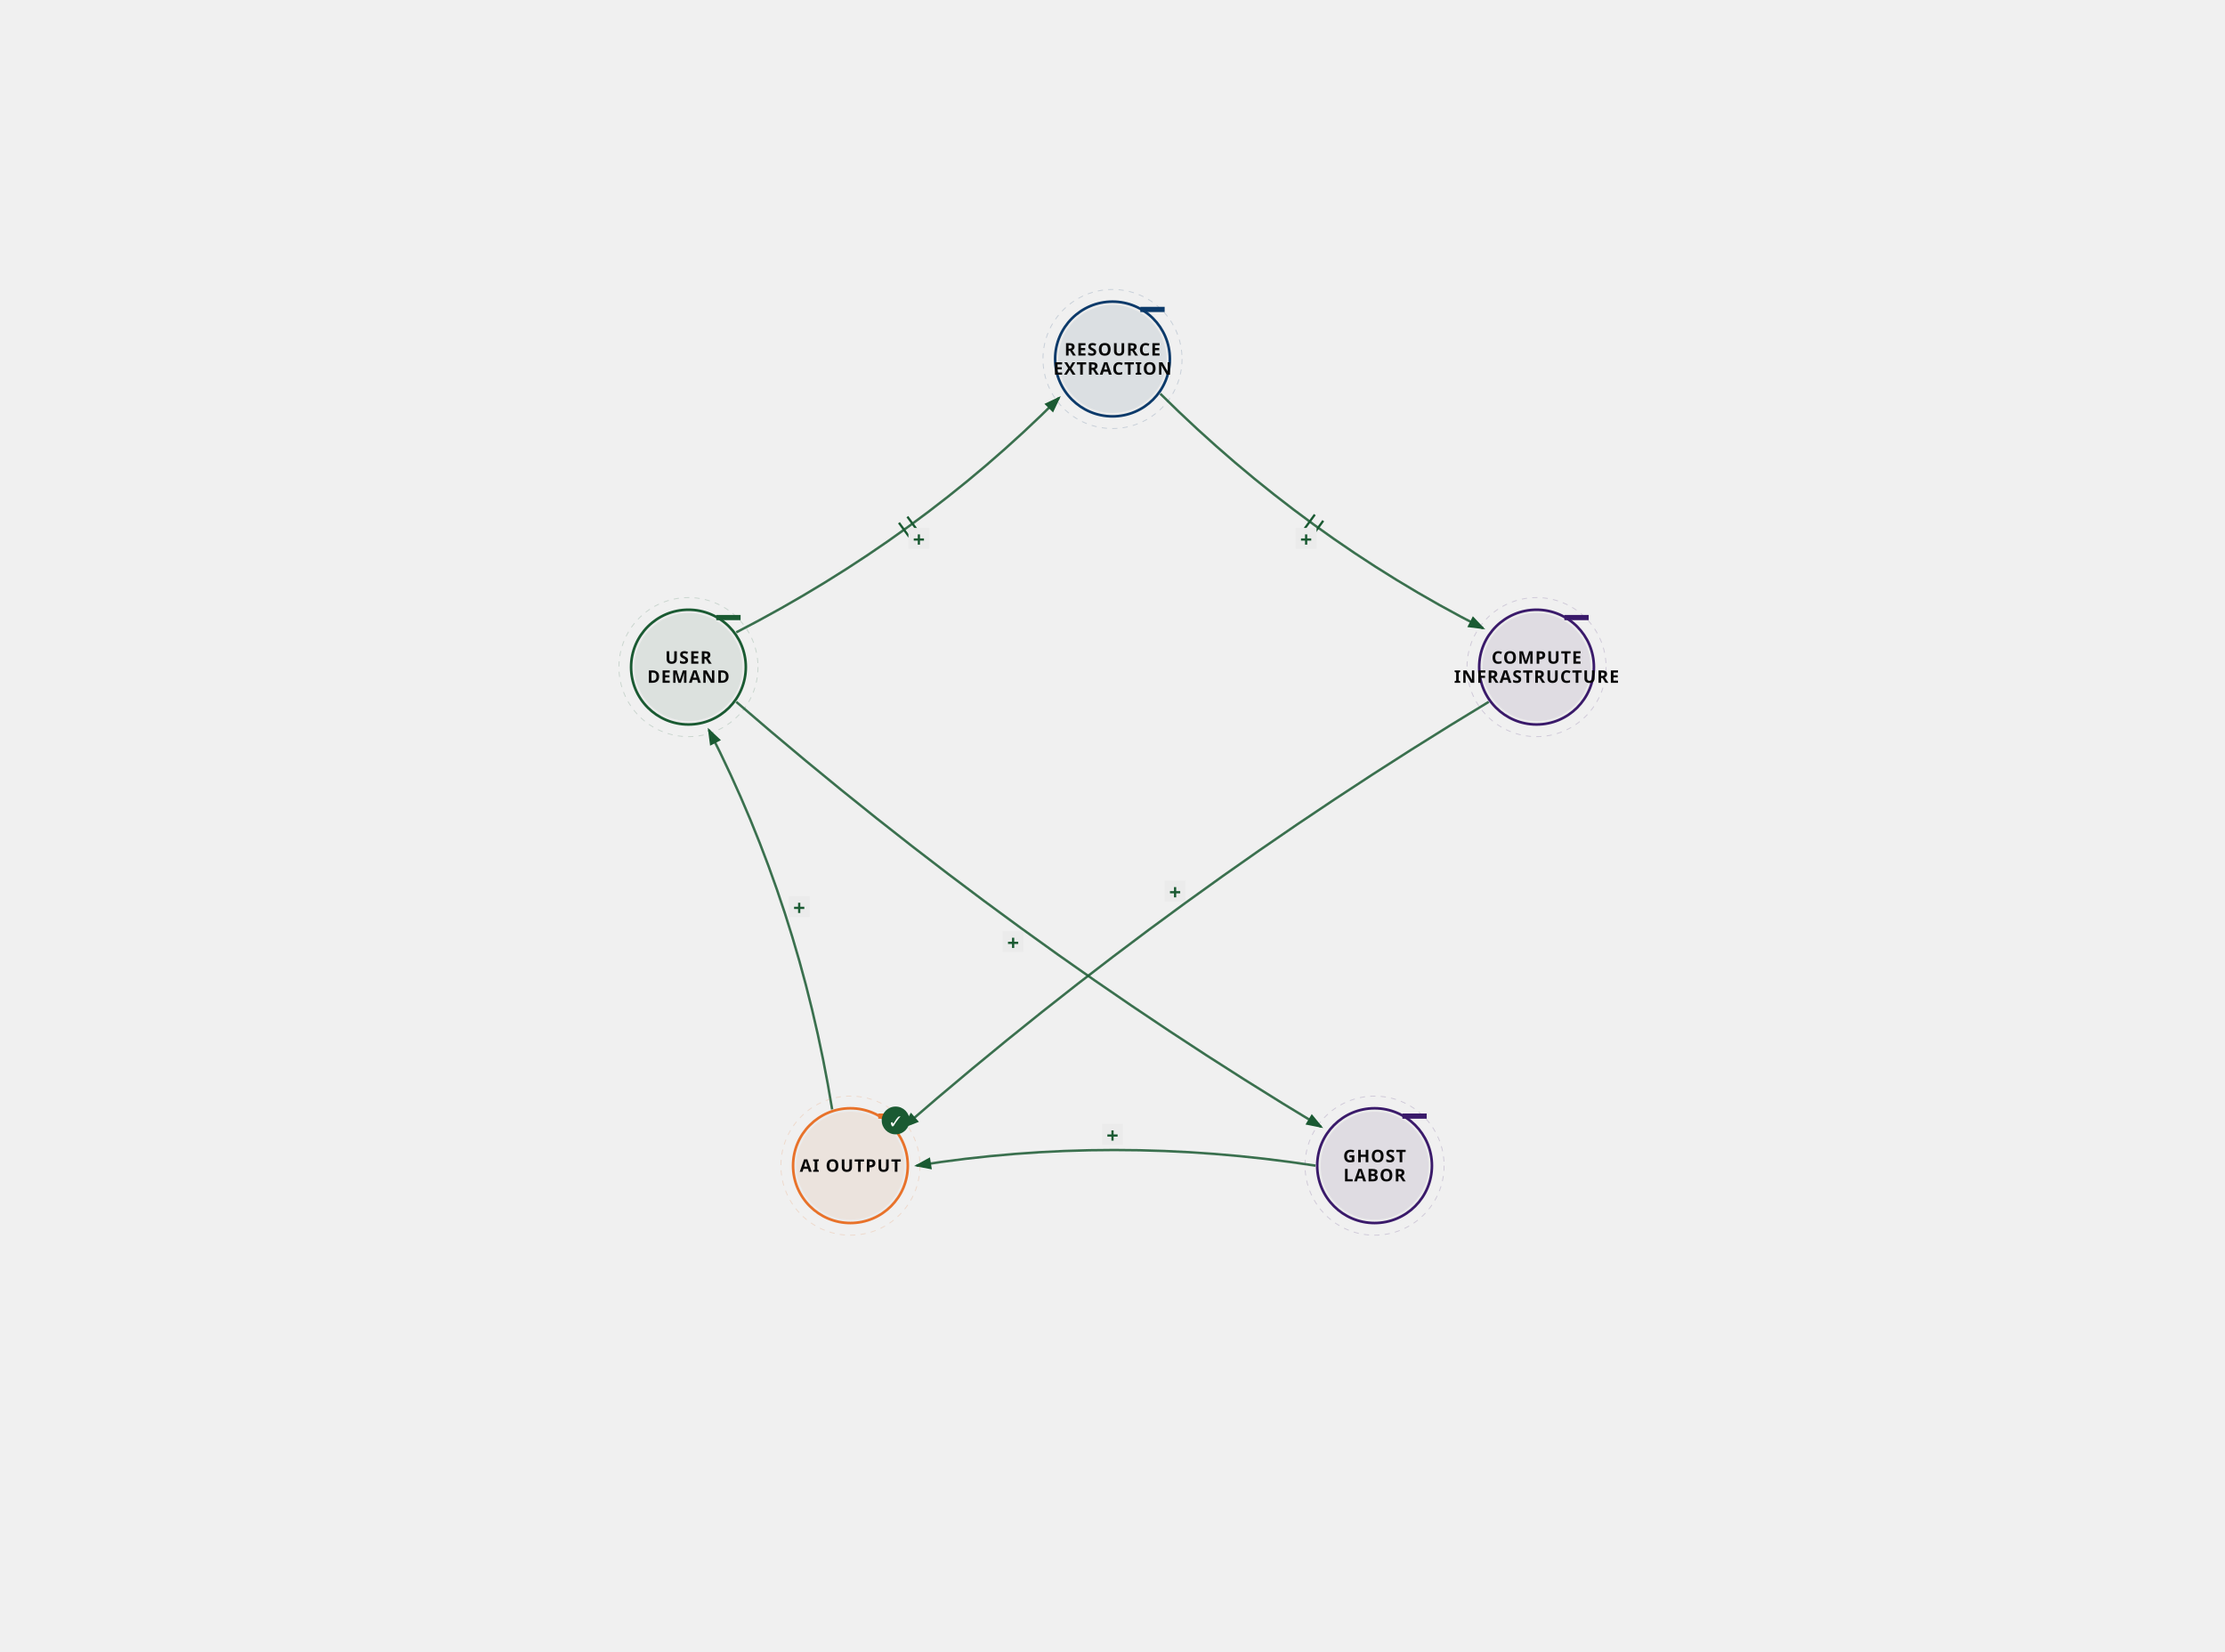
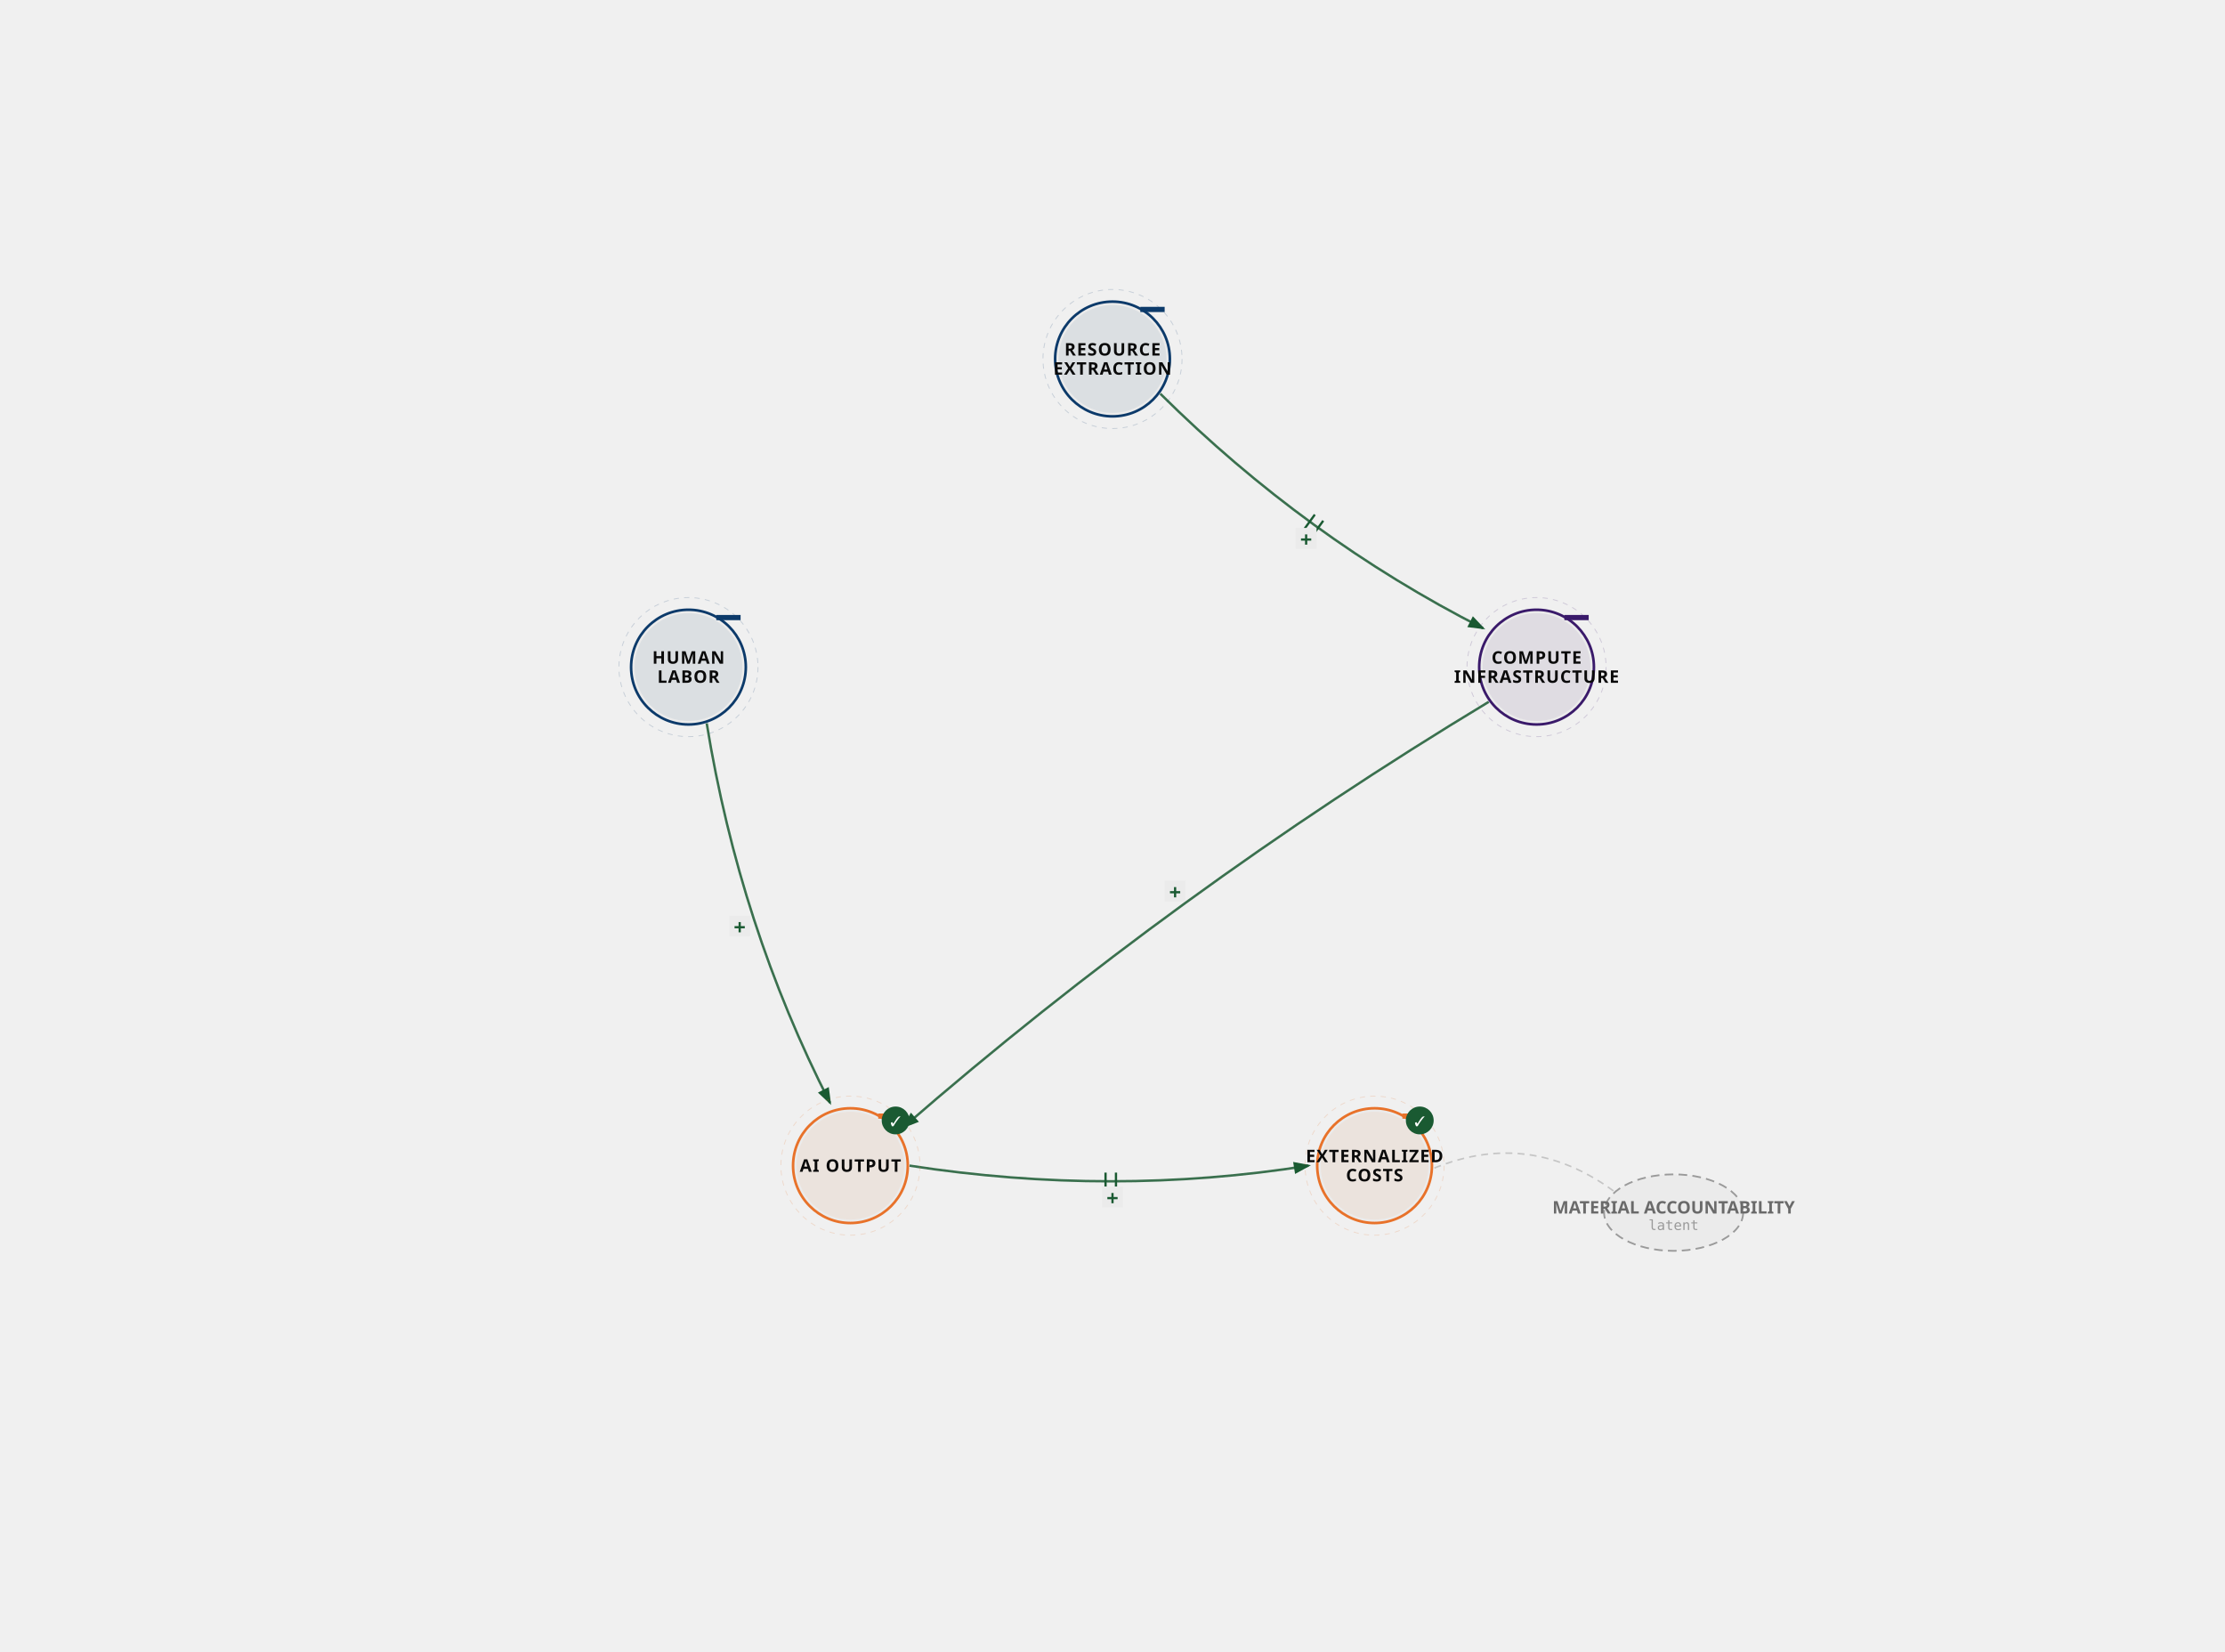
<svg xmlns="http://www.w3.org/2000/svg" width="1280" height="950" style="position: absolute; inset: 0px; background: rgb(255, 255, 255);">
  <defs>
    <marker id="ap" markerWidth="7" markerHeight="5" refX="6" refY="2.5" orient="auto">
      <polygon points="0 0,7 2.5,0 5" fill="#1a5a32" />
    </marker>
    <marker id="an" markerWidth="7" markerHeight="5" refX="6" refY="2.5" orient="auto">
      <polygon points="0 0,7 2.5,0 5" fill="#7a1a1a" />
    </marker>
    <marker id="ac" markerWidth="7" markerHeight="5" refX="6" refY="2.5" orient="auto">
      <polygon points="0 0,7 2.5,0 5" fill="#9a9a9a" />
    </marker>
  </defs>
  <g>
    <path d="M667.507,226.485 Q751.393,309.681 853.203,361.401" fill="none" stroke="#1a5a32" stroke-width="1.4" stroke-opacity="0.85" marker-end="url(#ap)" />
    <g transform="translate(755.8739,301.8119) rotate(36)">
      <line x1="-3" y1="-5" x2="-3" y2="5" stroke="#1a5a32" stroke-width="1.3" />
      <line x1="3" y1="-5" x2="3" y2="5" stroke="#1a5a32" stroke-width="1.3" />
    </g>
    <rect x="745.393" y="303.681" width="12" height="12" fill="#ebebeb" />
    <text x="751.393" y="310.681" text-anchor="middle" dominant-baseline="middle" fill="#1a5a32" font-family="monospace" font-size="11" font-weight="700">+</text>
  </g>
  <g>
    <path d="M856.439,403.722 Q676.009,512.563 519.976,648.177" fill="none" stroke="#1a5a32" stroke-width="1.4" stroke-opacity="0.85" marker-end="url(#ap)" />
    <rect x="670.009" y="506.563" width="12" height="12" fill="#ebebeb" />
    <text x="676.009" y="513.563" text-anchor="middle" dominant-baseline="middle" fill="#1a5a32" font-family="monospace" font-size="11" font-weight="700">+</text>
  </g>
  <g>
-     <path d="M756.767,670.513 Q640,652.513 527.233,670.513" fill="none" stroke="#1a5a32" stroke-width="1.4" stroke-opacity="0.85" marker-end="url(#ap)" />
-     <rect x="634" y="646.513" width="12" height="12" fill="#ebebeb" />
-     <text x="640" y="653.513" text-anchor="middle" dominant-baseline="middle" fill="#1a5a32" font-family="monospace" font-size="11" font-weight="700">+</text>
+     <path d="M406.561,416.073 Q425.525,532.687 477.49,634.373" fill="none" stroke="#1a5a32" stroke-width="1.4" stroke-opacity="0.85" marker-end="url(#ap)" />
+     <rect x="419.525" y="526.687" width="12" height="12" fill="#ebebeb" />
+     <text x="425.525" y="533.687" text-anchor="middle" dominant-baseline="middle" fill="#1a5a32" font-family="monospace" font-size="11" font-weight="700">+</text>
  </g>
  <g>
-     <path d="M478.727,638.177 Q459.763,521.563 407.797,419.877" fill="none" stroke="#1a5a32" stroke-width="1.4" stroke-opacity="0.85" marker-end="url(#ap)" />
-     <rect x="453.763" y="515.563" width="12" height="12" fill="#ebebeb" />
-     <text x="459.763" y="522.563" text-anchor="middle" dominant-baseline="middle" fill="#1a5a32" font-family="monospace" font-size="11" font-weight="700">+</text>
-   </g>
-   <g>
-     <path d="M423.561,363.752 Q528.607,309.681 609.257,228.836" fill="none" stroke="#1a5a32" stroke-width="1.4" stroke-opacity="0.85" marker-end="url(#ap)" />
-     <g transform="translate(522.5081,302.9875) rotate(-36)">
+     <path d="M523.233,670.513 Q640,688.513 752.767,670.513" fill="none" stroke="#1a5a32" stroke-width="1.4" stroke-opacity="0.85" marker-end="url(#ap)" />
+     <g transform="translate(639,679.5129) rotate(0)">
      <line x1="-3" y1="-5" x2="-3" y2="5" stroke="#1a5a32" stroke-width="1.3" />
      <line x1="3" y1="-5" x2="3" y2="5" stroke="#1a5a32" stroke-width="1.3" />
    </g>
-     <rect x="522.607" y="303.681" width="12" height="12" fill="#ebebeb" />
-     <text x="528.607" y="310.681" text-anchor="middle" dominant-baseline="middle" fill="#1a5a32" font-family="monospace" font-size="11" font-weight="700">+</text>
+     <rect x="634" y="682.513" width="12" height="12" fill="#ebebeb" />
+     <text x="640" y="689.513" text-anchor="middle" dominant-baseline="middle" fill="#1a5a32" font-family="monospace" font-size="11" font-weight="700">+</text>
  </g>
  <g>
-     <path d="M423.561,403.722 Q582.83,541.687 760.024,648.177" fill="none" stroke="#1a5a32" stroke-width="1.4" stroke-opacity="0.85" marker-end="url(#ap)" />
-     <rect x="576.83" y="535.687" width="12" height="12" fill="#ebebeb" />
-     <text x="582.83" y="542.687" text-anchor="middle" dominant-baseline="middle" fill="#1a5a32" font-family="monospace" font-size="11" font-weight="700">+</text>
+     <path d="M939.088,693.803 Q882.987,644.504 818.428,674.856" fill="none" stroke="#9a9a9a" stroke-width="0.9" stroke-opacity="0.5" marker-end="url(#ac)" stroke-dasharray="4 3" />
  </g>
  <g transform="translate(640,206.5)">
    <circle r="40" fill="none" stroke="#0c3a6a" stroke-width="0.5" stroke-opacity="0.18" stroke-dasharray="3 3" />
    <circle r="33" fill="#ebebeb" stroke="#0c3a6a" stroke-width="1.5" />
    <circle r="31" fill="#0c3a6a" fill-opacity="0.07" />
    <rect x="16" y="-30" width="14" height="3" fill="#0c3a6a" />
    <text x="0" y="-5.5" text-anchor="middle" dominant-baseline="middle" fill="#0a0a0a" font-family="Barlow Condensed,sans-serif" font-size="10" font-weight="700" letter-spacing="0.05em">RESOURCE</text>
    <text x="0" y="5.5" text-anchor="middle" dominant-baseline="middle" fill="#0a0a0a" font-family="Barlow Condensed,sans-serif" font-size="10" font-weight="700" letter-spacing="0.05em">EXTRACTION</text>
  </g>
  <g transform="translate(883.946,383.7371)">
    <circle r="40" fill="none" stroke="#3a1a6a" stroke-width="0.5" stroke-opacity="0.18" stroke-dasharray="3 3" />
    <circle r="33" fill="#ebebeb" stroke="#3a1a6a" stroke-width="1.5" />
    <circle r="31" fill="#3a1a6a" fill-opacity="0.07" />
    <rect x="16" y="-30" width="14" height="3" fill="#3a1a6a" />
    <text x="0" y="-5.5" text-anchor="middle" dominant-baseline="middle" fill="#0a0a0a" font-family="Barlow Condensed,sans-serif" font-size="10" font-weight="700" letter-spacing="0.05em">COMPUTE</text>
    <text x="0" y="5.5" text-anchor="middle" dominant-baseline="middle" fill="#0a0a0a" font-family="Barlow Condensed,sans-serif" font-size="10" font-weight="700" letter-spacing="0.05em">INFRASTRUCTURE</text>
  </g>
  <g transform="translate(790.7669,670.5129)">
-     <circle r="40" fill="none" stroke="#3a1a6a" stroke-width="0.5" stroke-opacity="0.18" stroke-dasharray="3 3" />
-     <circle r="33" fill="#ebebeb" stroke="#3a1a6a" stroke-width="1.5" />
-     <circle r="31" fill="#3a1a6a" fill-opacity="0.07" />
-     <rect x="16" y="-30" width="14" height="3" fill="#3a1a6a" />
-     <text x="0" y="-5.5" text-anchor="middle" dominant-baseline="middle" fill="#0a0a0a" font-family="Barlow Condensed,sans-serif" font-size="10" font-weight="700" letter-spacing="0.05em">GHOST</text>
-     <text x="0" y="5.5" text-anchor="middle" dominant-baseline="middle" fill="#0a0a0a" font-family="Barlow Condensed,sans-serif" font-size="10" font-weight="700" letter-spacing="0.05em">LABOR</text>
+     <circle r="40" fill="none" stroke="#e8722a" stroke-width="0.5" stroke-opacity="0.18" stroke-dasharray="3 3" />
+     <circle r="33" fill="#ebebeb" stroke="#e8722a" stroke-width="1.5" />
+     <circle r="31" fill="#e8722a" fill-opacity="0.07" />
+     <rect x="16" y="-30" width="14" height="3" fill="#e8722a" />
+     <text x="0" y="-5.5" text-anchor="middle" dominant-baseline="middle" fill="#0a0a0a" font-family="Barlow Condensed,sans-serif" font-size="10" font-weight="700" letter-spacing="0.05em">EXTERNALIZED</text>
+     <text x="0" y="5.5" text-anchor="middle" dominant-baseline="middle" fill="#0a0a0a" font-family="Barlow Condensed,sans-serif" font-size="10" font-weight="700" letter-spacing="0.05em">COSTS</text>
+     <circle cx="26" cy="-26" r="8" fill="#1a5a32" />
+     <text x="26" y="-25" text-anchor="middle" dominant-baseline="middle" fill="#fff" font-size="8" font-weight="700">✓</text>
  </g>
  <g transform="translate(489.2331,670.5129)">
    <circle r="40" fill="none" stroke="#e8722a" stroke-width="0.5" stroke-opacity="0.18" stroke-dasharray="3 3" />
    <circle r="33" fill="#ebebeb" stroke="#e8722a" stroke-width="1.5" />
    <circle r="31" fill="#e8722a" fill-opacity="0.07" />
    <rect x="16" y="-30" width="14" height="3" fill="#e8722a" />
    <text x="0" y="0" text-anchor="middle" dominant-baseline="middle" fill="#0a0a0a" font-family="Barlow Condensed,sans-serif" font-size="10" font-weight="700" letter-spacing="0.05em">AI OUTPUT</text>
    <circle cx="26" cy="-26" r="8" fill="#1a5a32" />
    <text x="26" y="-25" text-anchor="middle" dominant-baseline="middle" fill="#fff" font-size="8" font-weight="700">✓</text>
  </g>
  <g transform="translate(396.054,383.7371)">
-     <circle r="40" fill="none" stroke="#1a5a32" stroke-width="0.5" stroke-opacity="0.18" stroke-dasharray="3 3" />
-     <circle r="33" fill="#ebebeb" stroke="#1a5a32" stroke-width="1.5" />
-     <circle r="31" fill="#1a5a32" fill-opacity="0.07" />
-     <rect x="16" y="-30" width="14" height="3" fill="#1a5a32" />
-     <text x="0" y="-5.5" text-anchor="middle" dominant-baseline="middle" fill="#0a0a0a" font-family="Barlow Condensed,sans-serif" font-size="10" font-weight="700" letter-spacing="0.05em">USER</text>
-     <text x="0" y="5.5" text-anchor="middle" dominant-baseline="middle" fill="#0a0a0a" font-family="Barlow Condensed,sans-serif" font-size="10" font-weight="700" letter-spacing="0.05em">DEMAND</text>
+     <circle r="40" fill="none" stroke="#0c3a6a" stroke-width="0.5" stroke-opacity="0.18" stroke-dasharray="3 3" />
+     <circle r="33" fill="#ebebeb" stroke="#0c3a6a" stroke-width="1.5" />
+     <circle r="31" fill="#0c3a6a" fill-opacity="0.07" />
+     <rect x="16" y="-30" width="14" height="3" fill="#0c3a6a" />
+     <text x="0" y="-5.5" text-anchor="middle" dominant-baseline="middle" fill="#0a0a0a" font-family="Barlow Condensed,sans-serif" font-size="10" font-weight="700" letter-spacing="0.05em">HUMAN</text>
+     <text x="0" y="5.5" text-anchor="middle" dominant-baseline="middle" fill="#0a0a0a" font-family="Barlow Condensed,sans-serif" font-size="10" font-weight="700" letter-spacing="0.05em">LABOR</text>
+   </g>
+   <g transform="translate(962.7978,697.5263)">
+     <ellipse rx="40" ry="22" fill="#ebebeb" stroke="#9a9a9a" stroke-width="1" stroke-dasharray="5 3" opacity="1" />
+     <text x="0" y="-3" text-anchor="middle" dominant-baseline="middle" fill="#6a6a6a" font-family="Barlow Condensed,sans-serif" font-size="10" font-weight="600" opacity="1">MATERIAL ACCOUNTABILITY</text>
+     <text x="0" y="10" text-anchor="middle" fill="#9a9a9a" font-family="monospace" font-size="8" opacity="1">latent</text>
  </g>
</svg>
